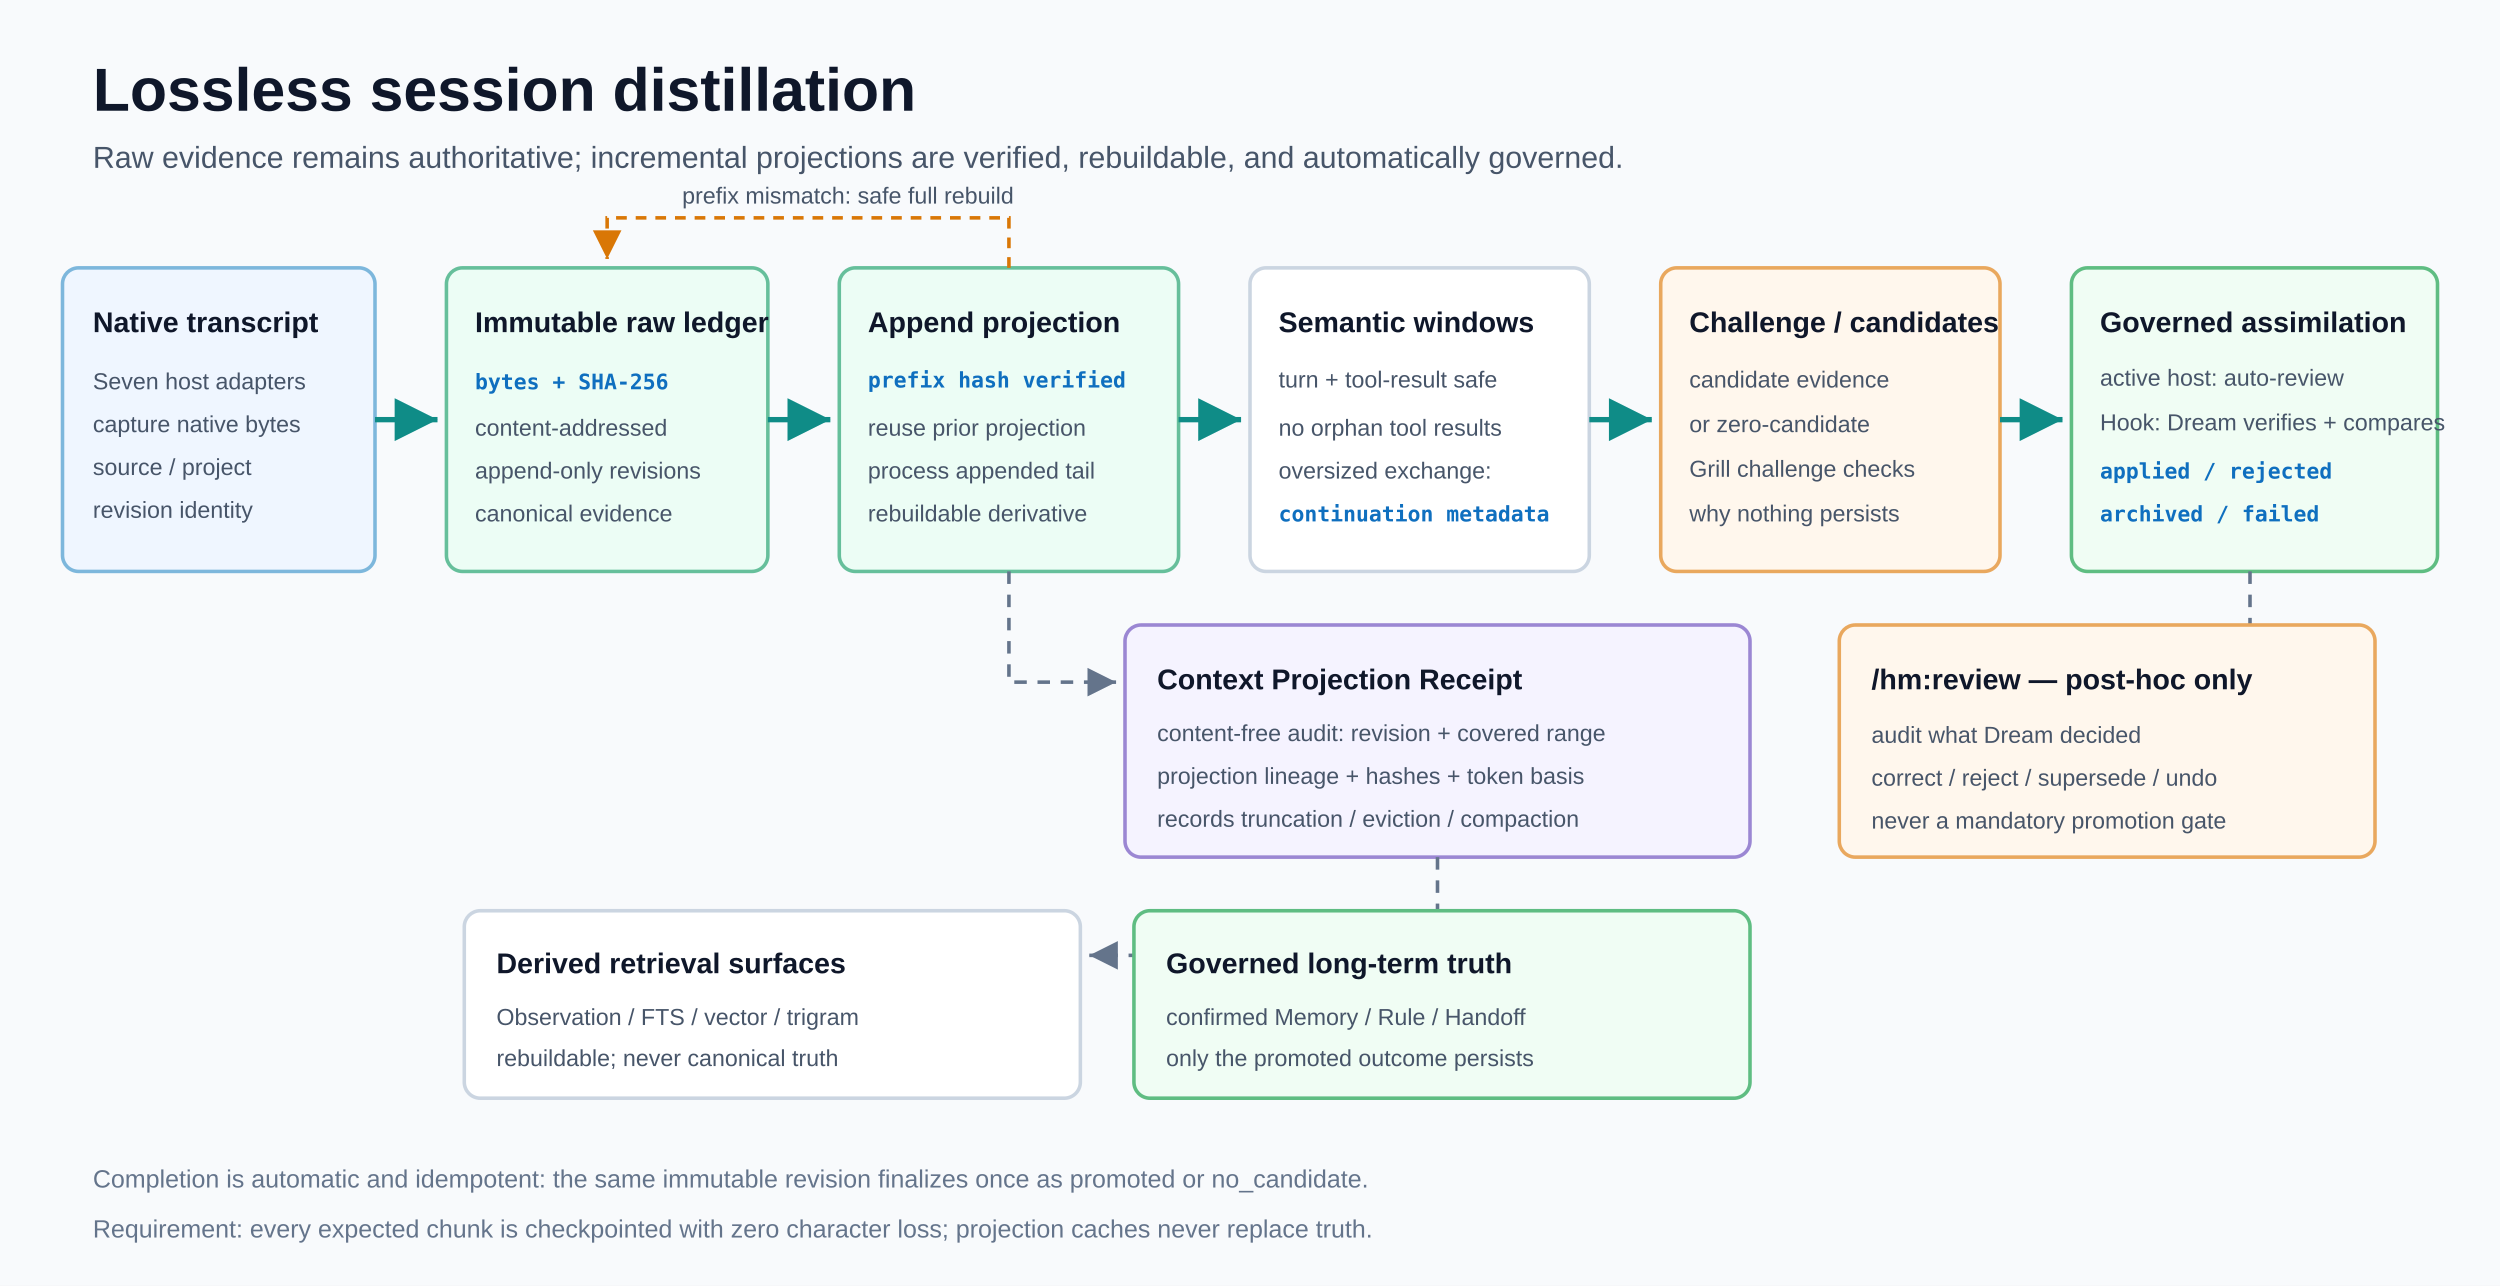
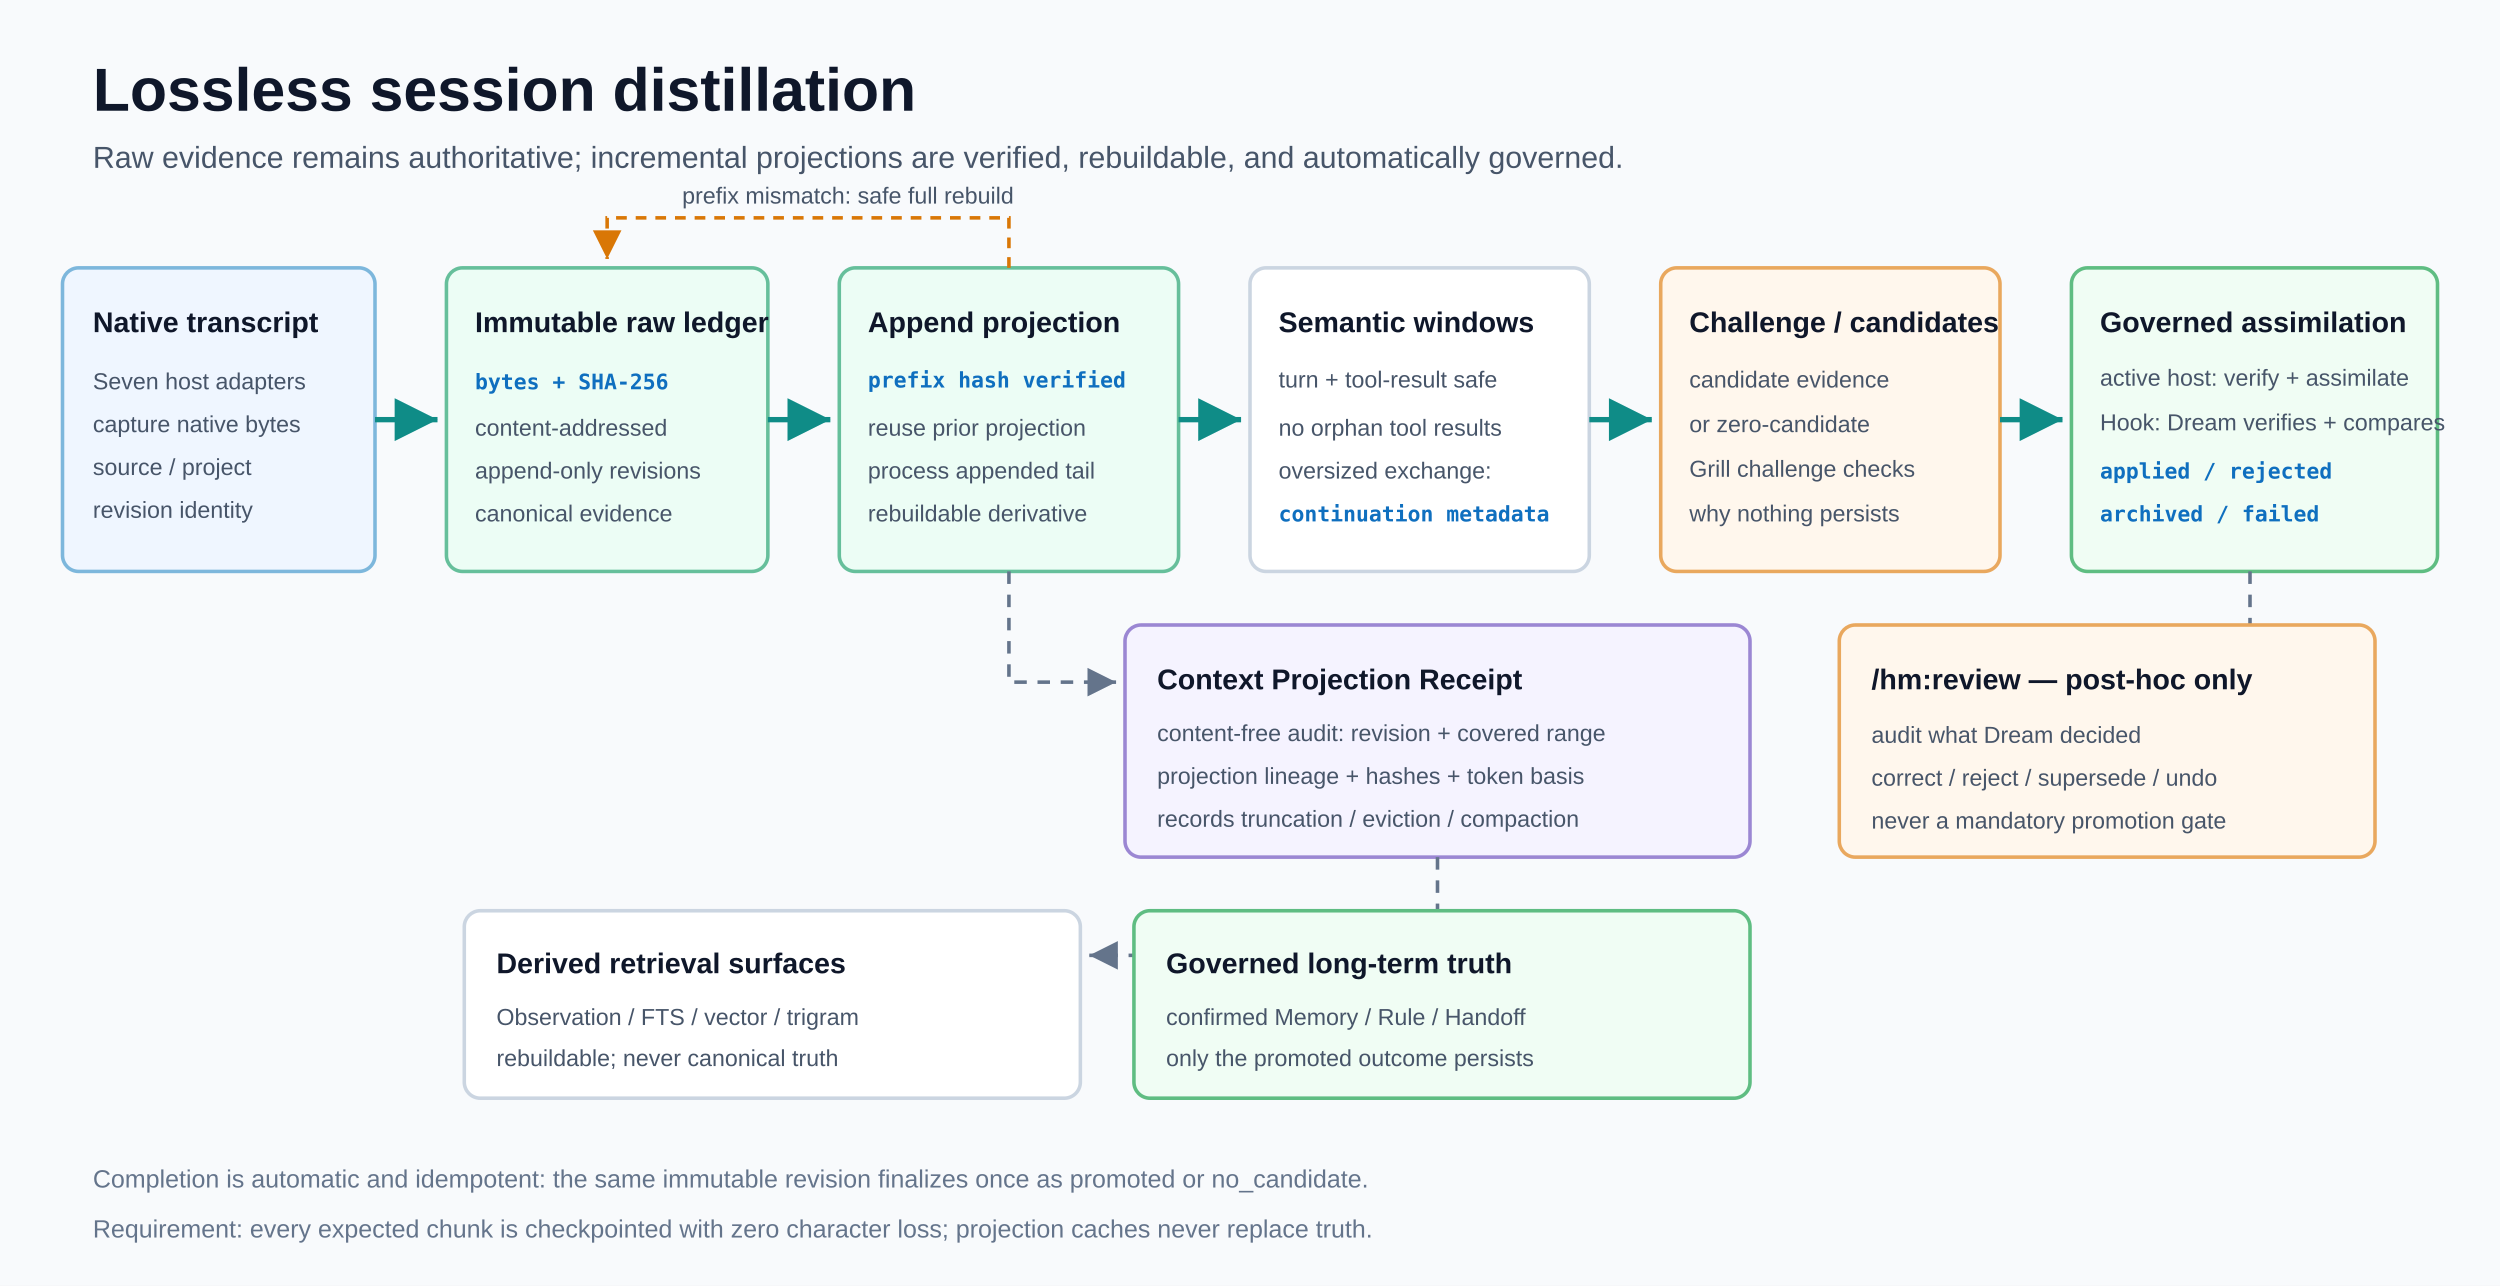
<svg xmlns="http://www.w3.org/2000/svg" width="1400" height="720" viewBox="0 0 1400 720" role="img" aria-labelledby="title desc">
  <defs>
    <style>
      .bg { fill: #f8fafc; }
      .title { font: 700 34px "Segoe UI", Arial, sans-serif; fill: #0f172a; }
      .subtitle { font: 400 17px "Segoe UI", Arial, sans-serif; fill: #475569; }
      .card { fill: #ffffff; stroke: #cbd5e1; stroke-width: 2; }
      .source { fill: #eff6ff; stroke: #7db7dc; stroke-width: 2; }
      .ledger { fill: #ecfdf5; stroke: #66bf9b; stroke-width: 2; }
      .review { fill: #fff7ed; stroke: #e9a85e; stroke-width: 2; }
      .truth { fill: #f0fdf4; stroke: #5fbd82; stroke-width: 2; }
      .receipt { fill: #f5f3ff; stroke: #9b87d3; stroke-width: 2; }
      .label { font: 700 16px "Segoe UI", Arial, sans-serif; fill: #0f172a; }
      .body { font: 400 13px "Segoe UI", Arial, sans-serif; fill: #475569; }
      .code { font: 600 12px "Cascadia Mono", Consolas, monospace; fill: #0f6fbf; }
      .note { font: 400 14px "Segoe UI", Arial, sans-serif; fill: #64748b; }
      .arrow { fill: none; stroke: #0f8c87; stroke-width: 3; marker-end: url(#arrow); }
      .branch { fill: none; stroke: #64748b; stroke-width: 2; stroke-dasharray: 7 6; marker-end: url(#grayArrow); }
      .fallback { fill: none; stroke: #d97706; stroke-width: 2; stroke-dasharray: 6 5; marker-end: url(#amberArrow); }
    </style>
    <marker id="arrow" markerWidth="12" markerHeight="12" refX="10" refY="6" orient="auto">
      <path d="M2,2 L10,6 L2,10 Z" fill="#0f8c87" />
    </marker>
    <marker id="grayArrow" markerWidth="12" markerHeight="12" refX="10" refY="6" orient="auto">
      <path d="M2,2 L10,6 L2,10 Z" fill="#64748b" />
    </marker>
    <marker id="amberArrow" markerWidth="12" markerHeight="12" refX="10" refY="6" orient="auto">
      <path d="M2,2 L10,6 L2,10 Z" fill="#d97706" />
    </marker>
  </defs>
  <rect class="bg" width="1400" height="720" />
  <text class="title" x="52" y="62">Lossless session distillation</text>
  <text class="subtitle" x="52" y="94">Raw evidence remains authoritative; incremental projections are verified, rebuildable, and automatically governed.</text>
  <g transform="translate(35 150)">
    <rect class="source" width="175" height="170" rx="9" />
    <text class="label" x="17" y="36">Native transcript</text>
    <text class="body" x="17" y="68">Seven host adapters</text>
    <text class="body" x="17" y="92">capture native bytes</text>
    <text class="body" x="17" y="116">source / project</text>
    <text class="body" x="17" y="140">revision identity</text>
  </g>
  <path class="arrow" d="M210 235 H245" />
  <g transform="translate(250 150)">
    <rect class="ledger" width="180" height="170" rx="9" />
    <text class="label" x="16" y="36">Immutable raw ledger</text>
    <text class="code" x="16" y="68">bytes + SHA-256</text>
    <text class="body" x="16" y="94">content-addressed</text>
    <text class="body" x="16" y="118">append-only revisions</text>
    <text class="body" x="16" y="142">canonical evidence</text>
  </g>
  <path class="arrow" d="M430 235 H465" />
  <g transform="translate(470 150)">
    <rect class="ledger" width="190" height="170" rx="9" />
    <text class="label" x="16" y="36">Append projection</text>
    <text class="code" x="16" y="67">prefix hash verified</text>
    <text class="body" x="16" y="94">reuse prior projection</text>
    <text class="body" x="16" y="118">process appended tail</text>
    <text class="body" x="16" y="142">rebuildable derivative</text>
  </g>
  <path class="arrow" d="M660 235 H695" />
  <g transform="translate(700 150)">
    <rect class="card" width="190" height="170" rx="9" />
    <text class="label" x="16" y="36">Semantic windows</text>
    <text class="body" x="16" y="67">turn + tool-result safe</text>
    <text class="body" x="16" y="94">no orphan tool results</text>
    <text class="body" x="16" y="118">oversized exchange:</text>
    <text class="code" x="16" y="142">continuation metadata</text>
  </g>
  <path class="arrow" d="M890 235 H925" />
  <g transform="translate(930 150)">
    <rect class="review" width="190" height="170" rx="9" />
    <text class="label" x="16" y="36">Challenge / candidates</text>
    <text class="body" x="16" y="67">candidate evidence</text>
    <text class="body" x="16" y="92">or zero-candidate</text>
    <text class="body" x="16" y="117">Grill challenge checks</text>
    <text class="body" x="16" y="142">why nothing persists</text>
  </g>
  <path class="arrow" d="M1120 235 H1155" />
  <g transform="translate(1160 150)">
    <rect class="truth" width="205" height="170" rx="9" />
    <text class="label" x="16" y="36">Governed assimilation</text>
-     <text class="body" x="16" y="66">active host: auto-review</text>
+     <text class="body" x="16" y="66">active host: verify + assimilate</text>
    <text class="body" x="16" y="91">Hook: Dream verifies + compares</text>
    <text class="code" x="16" y="118">applied / rejected</text>
    <text class="code" x="16" y="142">archived / failed</text>
  </g>
  <path class="fallback" d="M565 150 V122 H340 V145" />
  <text class="body" x="382" y="114" fill="#b45309">prefix mismatch: safe full rebuild</text>
  <path class="branch" d="M565 320 V382 H625" />
  <g transform="translate(630 350)">
    <rect class="receipt" width="350" height="130" rx="9" />
    <text class="label" x="18" y="36">Context Projection Receipt</text>
    <text class="body" x="18" y="65">content-free audit: revision + covered range</text>
    <text class="body" x="18" y="89">projection lineage + hashes + token basis</text>
    <text class="body" x="18" y="113">records truncation / eviction / compaction</text>
  </g>
  <path class="branch" d="M1260 320 V405 H1110" />
  <g transform="translate(1030 350)">
    <rect class="review" width="300" height="130" rx="9" />
    <text class="label" x="18" y="36">/hm:review — post-hoc only</text>
    <text class="body" x="18" y="66">audit what Dream decided</text>
    <text class="body" x="18" y="90">correct / reject / supersede / undo</text>
    <text class="body" x="18" y="114">never a mandatory promotion gate</text>
  </g>
  <path class="branch" d="M805 480 V535 H610" />
  <g transform="translate(260 510)">
    <rect class="card" width="345" height="105" rx="9" />
    <text class="label" x="18" y="35">Derived retrieval surfaces</text>
    <text class="body" x="18" y="64">Observation / FTS / vector / trigram</text>
    <text class="body" x="18" y="87">rebuildable; never canonical truth</text>
  </g>
  <g transform="translate(635 510)">
    <rect class="truth" width="345" height="105" rx="9" />
    <text class="label" x="18" y="35">Governed long-term truth</text>
    <text class="body" x="18" y="64">confirmed Memory / Rule / Handoff</text>
    <text class="body" x="18" y="87">only the promoted outcome persists</text>
  </g>
  <text class="note" x="52" y="665">Completion is automatic and idempotent: the same immutable revision finalizes once as promoted or no_candidate.</text>
  <text class="note" x="52" y="693">Requirement: every expected chunk is checkpointed with zero character loss; projection caches never replace truth.</text>
</svg>
